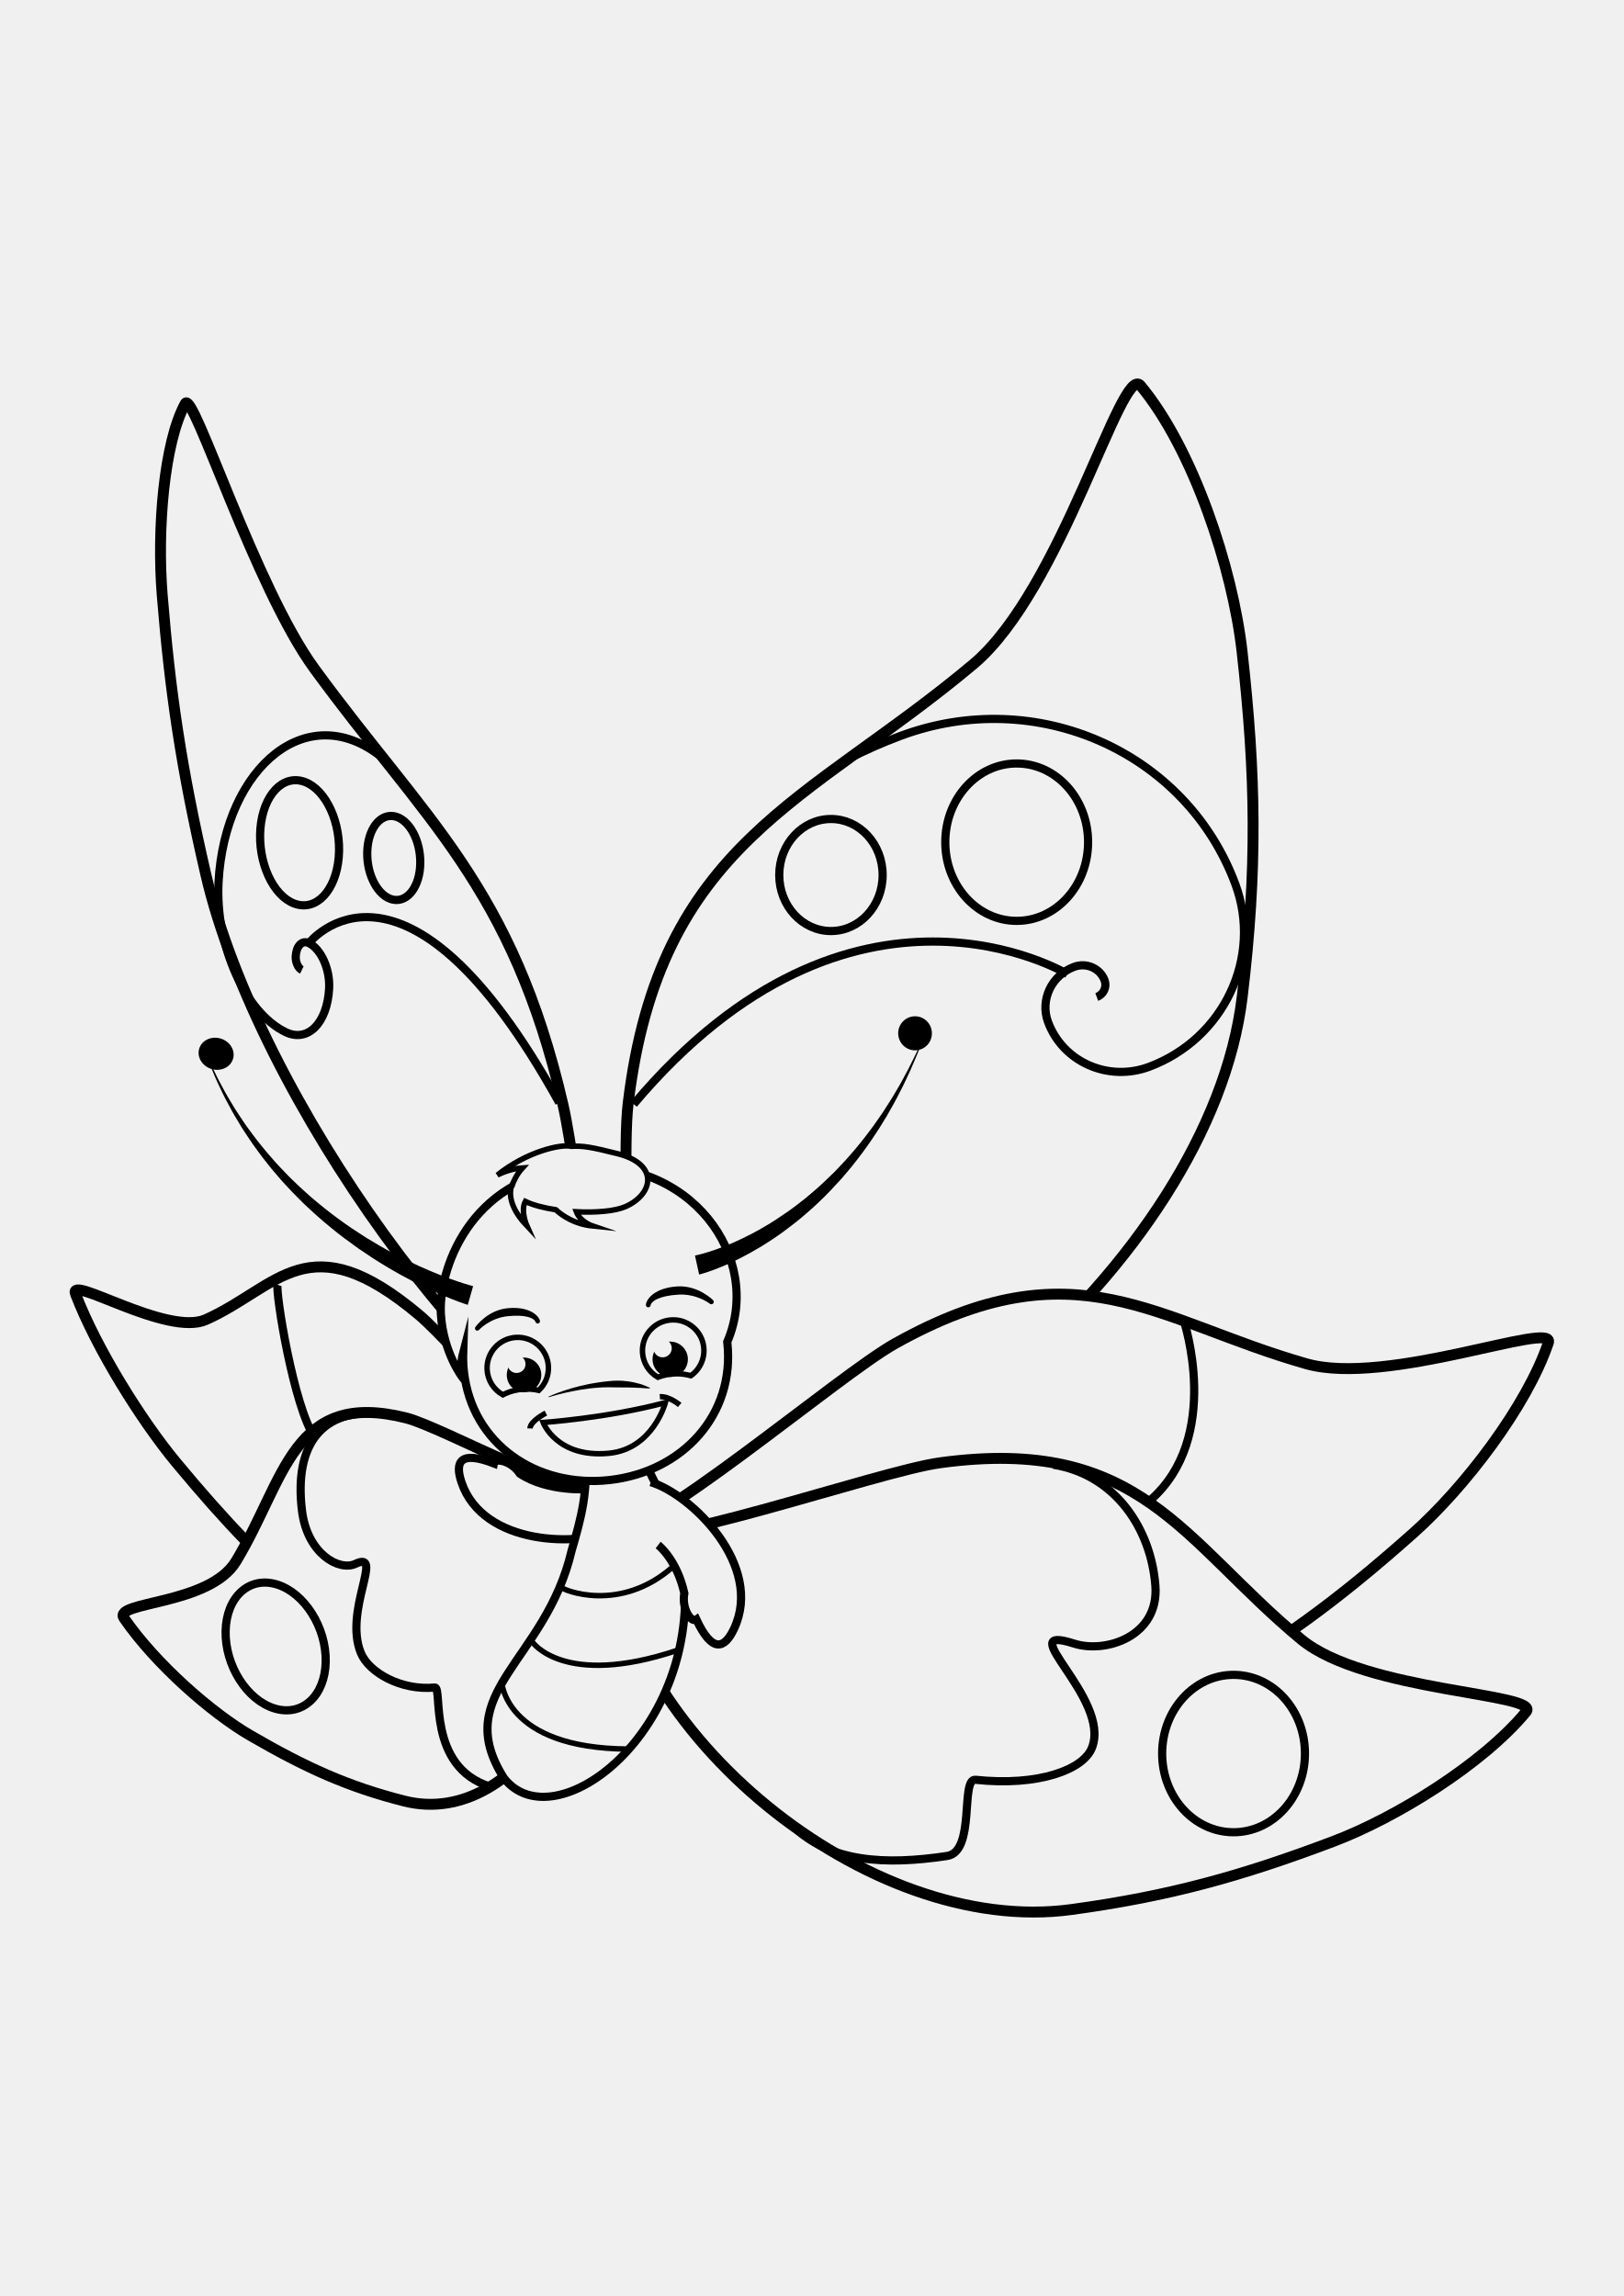
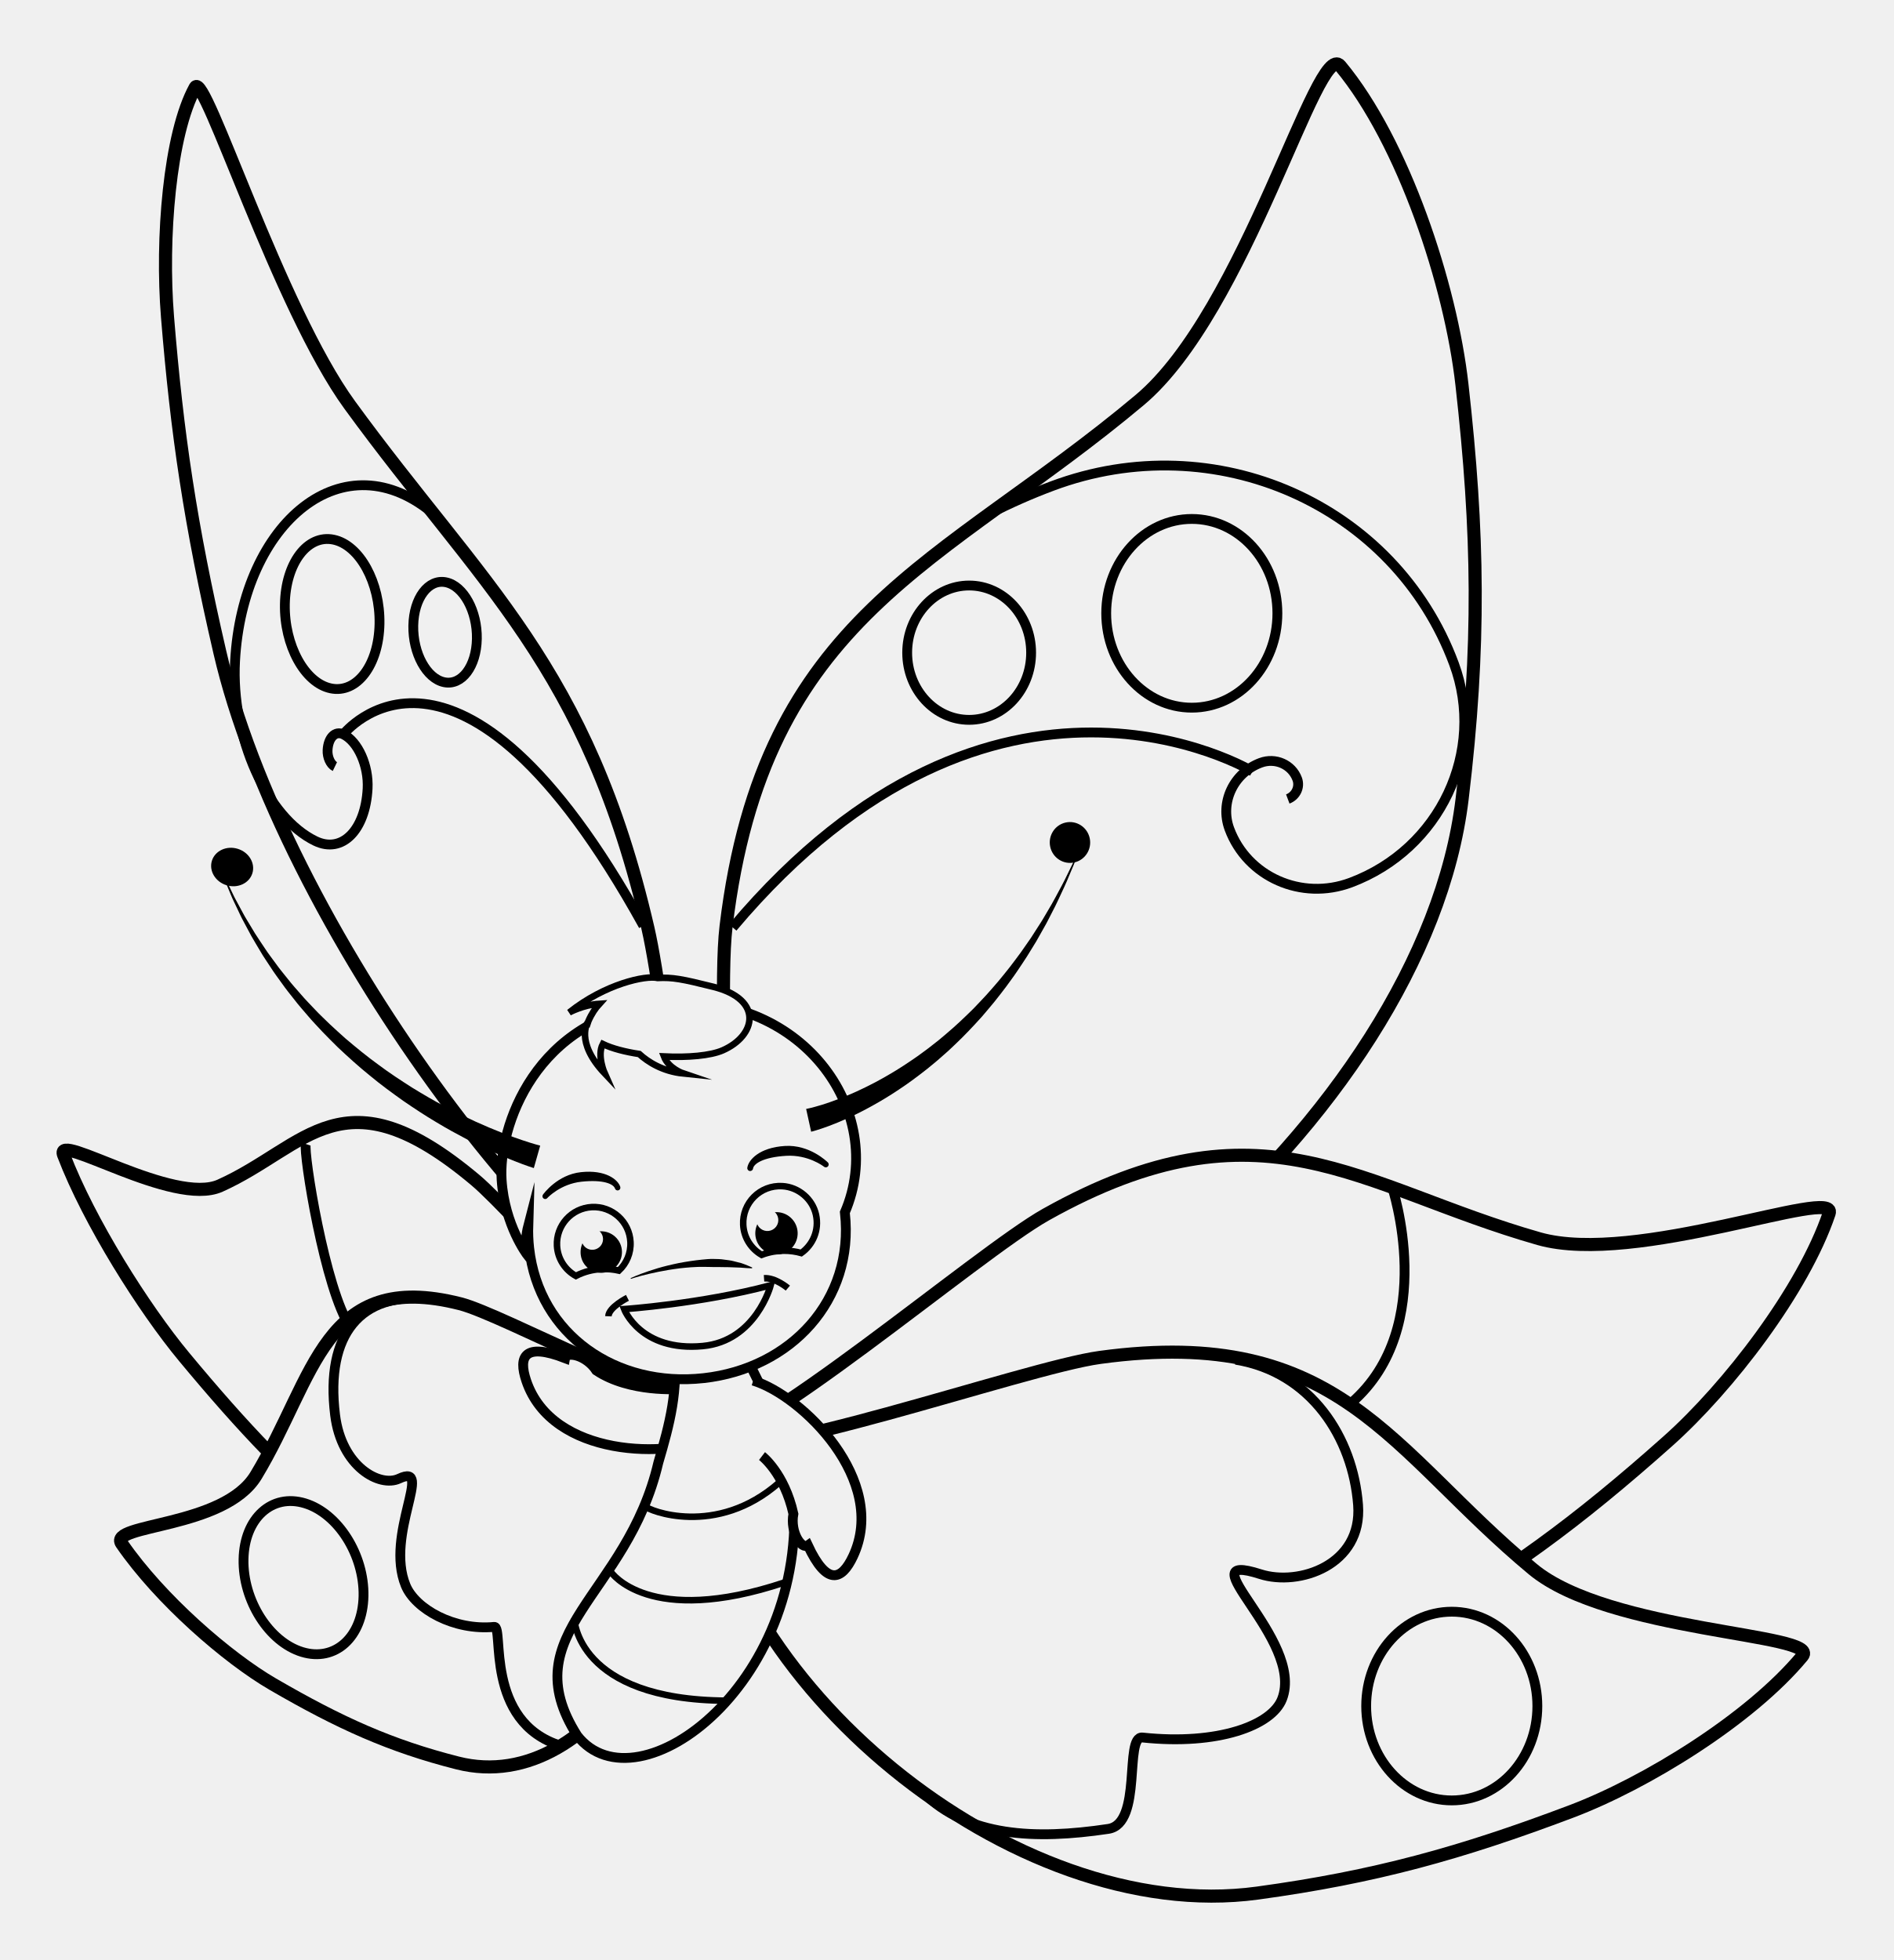
- <svg xmlns="http://www.w3.org/2000/svg" version="1.1" width="595.276" height="841.89" viewBox="0 0 595.276 841.89">
+ <svg xmlns="http://www.w3.org/2000/svg" version="1.1" width="1546" height="1600" viewBox="8.293 121.246 579.052 599.398">
  <defs>
    <clipPath id="clip_1">
      <path transform="matrix(1,0,0,-1,0,841.89)" d="M0 0H595.275V841.89H0Z" />
    </clipPath>
  </defs>
  <defs>
    <filter id="smalldraw-lineart" color-interpolation-filters="sRGB" x="0" y="0" width="100%" height="100%">
      <feColorMatrix type="matrix" values="0 0 0 0 0  0 0 0 0 0  0 0 0 0 0  -0.213 -0.715 -0.072 1 0" />
    </filter>
  </defs>
  <g filter="url(#smalldraw-lineart)">
    <path transform="matrix(1,0,0,-1,0,841.89)" d="M0 0H595.275V841.89H0Z" fill="#ffffff" />
    <g clip-path="url(#clip_1)">
      <path transform="matrix(1,0,0,-1,230.6777,536.6382)" d="M0 0C-51.983 18.461-136.284 134.242-155.18 215.829-164.273 255.093-168.319 282.966-171.208 318.425-173.159 342.372-170.592 374.416-162.729 388.685-159.898 393.826-137.097 321.225-115.48 291.546-75.101 236.108-42.862 211.769-24.275 131.524-18.388 106.104-9.865 15.465 0 0" fill="#ffffff" />
      <path transform="matrix(1,0,0,-1,230.6777,536.6382)" stroke-width="4" stroke-linecap="butt" stroke-miterlimit="10" stroke-linejoin="miter" fill="none" stroke="#000000" d="M0 0C-51.983 18.461-136.284 134.242-155.18 215.829-164.273 255.093-168.319 282.966-171.208 318.425-173.159 342.372-170.592 374.416-162.729 388.685-159.898 393.826-137.097 321.225-115.48 291.546-75.101 236.108-42.862 211.769-24.275 131.524-18.388 106.104-9.865 15.465 0 0Z" />
      <path transform="matrix(1,0,0,-1,141.3242,278.8077)" stroke-width="3" stroke-linecap="butt" stroke-miterlimit="10" stroke-linejoin="miter" fill="none" stroke="#000000" d="M0 0C-27.927 24.152-58.954-2.378-61.201-44.649-62.437-67.882-51.433-92.5-36.626-99.637-28.487-103.559-21.341-96.388-20.662-83.621-20.289-76.603-23.612-69.167-28.086-67.012-30.544-65.827-32.702-67.993-32.907-71.85-33.021-73.969-32.015-76.215-30.665-76.866" />
      <path transform="matrix(1,0,0,-1,220.5059,546.0446)" d="M0 0C-6.794-53.639-62.319-78.487-103.608-43.785-123.478-27.086-137.714-12.124-155.942 9.82-168.252 24.64-185.003 51.144-192.821 71.605-195.636 78.975-159.214 55.812-144.982 62.191-118.396 74.108-107.499 98.045-66.891 63.914-54.026 53.104-7.491-1.521 0 0" fill="#ffffff" />
      <path transform="matrix(1,0,0,-1,220.5059,546.0446)" stroke-width="4" stroke-linecap="butt" stroke-miterlimit="10" stroke-linejoin="miter" fill="none" stroke="#000000" d="M0 0C-6.794-53.639-62.319-78.487-103.608-43.785-123.478-27.086-137.714-12.124-155.942 9.82-168.252 24.64-185.003 51.144-192.821 71.605-195.636 78.975-159.214 55.812-144.982 62.191-118.396 74.108-107.499 98.045-66.891 63.914-54.026 53.104-7.491-1.521 0 0Z" />
      <path transform="matrix(1,0,0,-1,219.9727,545.7614)" d="M0 0C8.86-62.49-29.241-125.417-71.785-114.629-92.261-109.438-107.729-102.474-128.283-90.538-142.162-82.479-162.743-64.648-174.511-47.565-178.75-41.41-143.211-42.863-133.447-26.722-115.209 3.43-112.824 36.416-70.981 25.81-57.726 22.447-5.629-6.506 0 0" fill="#ffffff" />
      <path transform="matrix(1,0,0,-1,219.9727,545.7614)" stroke-width="4" stroke-linecap="butt" stroke-miterlimit="10" stroke-linejoin="miter" fill="none" stroke="#000000" d="M0 0C8.86-62.49-29.241-125.417-71.785-114.629-92.261-109.438-107.729-102.474-128.283-90.538-142.162-82.479-162.743-64.648-174.511-47.565-178.75-41.41-143.211-42.863-133.447-26.722-115.209 3.43-112.824 36.416-70.981 25.81-57.726 22.447-5.629-6.506 0 0Z" />
      <path transform="matrix(1,0,0,-1,139.3994,518.442)" stroke-width="3" stroke-linecap="butt" stroke-miterlimit="10" stroke-linejoin="miter" fill="none" stroke="#000000" d="M0 0C-20.775 2.058-31.751-10.649-28.681-35.531-26.727-51.368-15.012-57.773-9.092-54.987 1.631-49.942-13.493-72.079-7.1-87.67-4.162-94.83 7.679-101.536 19.996-100.331 23.047-100.032 16.803-129.399 40.368-136.693" />
      <path transform="matrix(1,0,0,-1,113.2393,345.819)" stroke-width="3" stroke-linecap="butt" stroke-miterlimit="10" stroke-linejoin="miter" fill="none" stroke="#000000" d="M0 0C0 0 34.872 44.42 91.777-58.512" />
      <path transform="matrix(1,0,0,-1,223.2383,564.8444)" d="M0 0C93.888-4.384 220.454 101.927 232.171 199.266 237.812 246.11 237.208 280.698 232.119 325.951 228.683 356.51 214.186 400.27 194.878 423.475 187.928 431.835 166.049 348.533 133.59 321.286 72.961 270.389 18.593 256.078 7.062 160.342 3.41 130.013 14.237 14.973 0 0" fill="#ffffff" />
      <path transform="matrix(1,0,0,-1,223.2383,564.8444)" stroke-width="4" stroke-linecap="butt" stroke-miterlimit="10" stroke-linejoin="miter" fill="none" stroke="#000000" d="M0 0C93.888-4.384 220.454 101.927 232.171 199.266 237.812 246.11 237.208 280.698 232.119 325.951 228.683 356.51 214.186 400.27 194.878 423.475 187.928 431.835 166.049 348.533 133.59 321.286 72.961 270.389 18.593 256.078 7.062 160.342 3.41 130.013 14.237 14.973 0 0Z" />
      <path transform="matrix(1,0,0,-1,221.749,562.8043)" d="M0 0C31.815-63.151 147.312-95.988 214.61-58.264 247.001-40.107 269.154-23.601 296.556 .797 315.058 17.273 338.016 47.098 345.907 70.473 348.745 78.893 286.778 54.32 257.168 62.747 201.865 78.499 172.536 107.214 106.342 70.11 85.374 58.357 14.938-2.289 0 0" fill="#ffffff" />
      <path transform="matrix(1,0,0,-1,221.749,562.8043)" stroke-width="4" stroke-linecap="butt" stroke-miterlimit="10" stroke-linejoin="miter" fill="none" stroke="#000000" d="M0 0C31.815-63.151 147.312-95.988 214.61-58.264 247.001-40.107 269.154-23.601 296.556 .797 315.058 17.273 338.016 47.098 345.907 70.473 348.745 78.893 286.778 54.32 257.168 62.747 201.865 78.499 172.536 107.214 106.342 70.11 85.374 58.357 14.938-2.289 0 0Z" />
      <path transform="matrix(1,0,0,-1,222.6348,562.5075)" d="M0 0C4.493-72.371 95.52-147.875 170.196-137.67 206.134-132.757 232.269-125.498 266.107-112.728 288.96-104.101 320.888-84.459 336.849-65.193 342.601-58.255 277.71-57.966 254.376-38.6 210.793-2.424 195.436 36.176 121.989 26.14 98.722 22.959 12.521-7.899 0 0" fill="#ffffff" />
      <path transform="matrix(1,0,0,-1,222.6348,562.5075)" stroke-width="4" stroke-linecap="butt" stroke-miterlimit="10" stroke-linejoin="miter" fill="none" stroke="#000000" d="M0 0C4.493-72.371 95.52-147.875 170.196-137.67 206.134-132.757 232.269-125.498 266.107-112.728 288.96-104.101 320.888-84.459 336.849-65.193 342.601-58.255 277.71-57.966 254.376-38.6 210.793-2.424 195.436 36.176 121.989 26.14 98.722 22.959 12.521-7.899 0 0Z" />
      <path transform="matrix(1,0,0,-1,386.2061,537.0757)" stroke-width="3" stroke-linecap="butt" stroke-miterlimit="10" stroke-linejoin="miter" fill="none" stroke="#000000" d="M0 0C22.947-3.756 35.82-23.775 37.381-44.414 38.771-62.82 19.273-69.342 7.525-65.578-16.13-58 21.155-85.543 14.146-103.729 11.006-111.875-5.558-117.977-28.557-115.528-34.255-114.922-28.417-141.882-39.012-143.473-61.601-146.861-81.951-145.854-95.623-132.402" />
      <path transform="matrix(1,0,0,-1,310.9346,278.3102)" stroke-width="3" stroke-linecap="butt" stroke-miterlimit="10" stroke-linejoin="miter" fill="none" stroke="#000000" d="M0 0C6.135 3.141 12.517 5.964 19.132 8.439 68.92 27.062 123.916 2.728 141.973-45.912 151.895-72.645 137.759-102.612 110.396-112.848 95.357-118.473 78.746-111.123 73.293-96.431 70.295-88.356 74.566-79.305 82.829-76.213 87.373-74.514 92.391-76.734 94.037-81.172 94.941-83.611 93.652-86.345 91.156-87.278" />
      <path transform="matrix(1,0,0,-1,391.3154,357.1691)" stroke-width="3" stroke-linecap="butt" stroke-miterlimit="10" stroke-linejoin="miter" fill="none" stroke="#000000" d="M0 0C0 0-78.664 47.701-159.002-47.7" />
      <path transform="matrix(1,0,0,-1,215.8994,546.0269)" d="M0 0C0 0-15.01-1.196-25.291 5.652-28.378 10.381-34.412 11.588-34.822 9.422-47.285 14.243-49.202 9.945-46.716 2.535-38.819-21.001-2.846-21.381 10.564-14.562" fill="#ffffff" />
      <path transform="matrix(1,0,0,-1,215.8994,546.0269)" stroke-width="3" stroke-linecap="butt" stroke-miterlimit="10" stroke-linejoin="miter" fill="none" stroke="#000000" d="M0 0C0 0-15.01-1.196-25.291 5.652-28.378 10.381-34.412 11.588-34.822 9.422-47.285 14.243-49.202 9.945-46.716 2.535-38.819-21.001-2.846-21.381 10.564-14.562" />
      <path transform="matrix(1,0,0,-1,232.8584,529.3024)" d="M0 0C6.062-12.006 16.308-30.297 17.737-45.473 24.623-105.966-29.699-146.318-48.082-122.725-68.132-91.151-32.829-80.131-23.287-39.252-19.784-27.355-17.004-16.793-18.644-4.535" fill="#ffffff" />
      <path transform="matrix(1,0,0,-1,232.8584,529.3024)" stroke-width="3" stroke-linecap="butt" stroke-miterlimit="10" stroke-linejoin="miter" fill="none" stroke="#000000" d="M0 0C6.062-12.006 16.308-30.297 17.737-45.473 24.623-105.966-29.699-146.318-48.082-122.725-68.132-91.151-32.829-80.131-23.287-39.252-19.784-27.355-17.004-16.793-18.644-4.535" />
      <path transform="matrix(1,0,0,-1,210.1543,428.1344)" d="M0 0C-38.491-4.169-49.534-38.083-48.503-53.936-47.597-67.886-40.6-76.951-40.6-76.951-41.333-73.846-41.087-70.753-40.346-67.895-40.413-70.154-40.334-72.443-40.079-74.755-37.117-101.421-13.374-117.522 13.289-114.563 39.954-111.604 59.444-90.703 56.483-64.039 56.478-63.992 56.468-63.947 56.464-63.899 69.785-33.027 43.031 4.665 0 0" fill="#ffffff" />
      <path transform="matrix(1,0,0,-1,210.1543,428.1344)" stroke-width="3" stroke-linecap="butt" stroke-miterlimit="10" stroke-linejoin="miter" fill="none" stroke="#000000" d="M0 0C-38.491-4.169-49.534-38.083-48.503-53.936-47.597-67.886-40.6-76.951-40.6-76.951-41.333-73.846-41.087-70.753-40.346-67.895-40.413-70.154-40.334-72.443-40.079-74.755-37.117-101.421-13.374-117.522 13.289-114.563 39.954-111.604 59.444-90.703 56.483-64.039 56.478-63.992 56.468-63.947 56.464-63.899 69.785-33.027 43.031 4.665 0 0Z" />
      <path transform="matrix(1,0,0,-1,197.5186,509.8132)" d="M0 0C2.322 2.184 3.71 5.33 3.535 8.76 3.219 14.971-2.07 19.737-8.271 19.424-14.47 19.105-19.246 13.821-18.936 7.614-18.73 3.603-16.439 .196-13.172-1.628-7.864 1.074-2.89 .653 0 0" fill="#ffffff" />
      <path transform="matrix(1,0,0,-1,197.5186,509.8132)" stroke-width="2" stroke-linecap="butt" stroke-miterlimit="10" stroke-linejoin="miter" fill="none" stroke="#000000" d="M0 0C2.322 2.184 3.71 5.33 3.535 8.76 3.219 14.971-2.07 19.737-8.271 19.424-14.47 19.105-19.246 13.821-18.936 7.614-18.73 3.603-16.439 .196-13.172-1.628-7.864 1.074-2.89 .653 0 0Z" />
      <path transform="matrix(1,0,0,-1,253.2861,504.44)" d="M0 0C3.536 2.503 5.557 6.97 4.504 11.729 3.438 16.539-.839 20.156-5.757 20.452-12.596 20.864-18.078 15.273-17.743 8.624-17.545 4.665-15.314 1.293-12.119-.556-7.339 1.222-3.122 .87 0 0" fill="#ffffff" />
      <path transform="matrix(1,0,0,-1,253.2861,504.44)" stroke-width="2" stroke-linecap="butt" stroke-miterlimit="10" stroke-linejoin="miter" fill="none" stroke="#000000" d="M0 0C3.536 2.503 5.557 6.97 4.504 11.729 3.438 16.539-.839 20.156-5.757 20.452-12.596 20.864-18.078 15.273-17.743 8.624-17.545 4.665-15.314 1.293-12.119-.556-7.339 1.222-3.122 .87 0 0Z" />
      <path transform="matrix(1,0,0,-1,261.4209,476.7341)" d="M0 0C.349-.347 .34-.904 0-1.254-.352-1.597-.908-1.594-1.258-1.25-1.305-1.203-6.055 2.436-12.768 2.023-19.733 1.599-22.666-.382-22.88-1.875-22.949-2.361-23.404-2.695-23.881-2.626-24.364-2.555-24.697-2.109-24.629-1.621-24.28 .791-20.926 4.559-13.111 5.035-5.581 5.506-.225 .225 0 0" />
      <path transform="matrix(1,0,0,-1,174.2939,486.5806)" d="M0 0C-.271-.386-.182-.915 .201-1.194 .586-1.467 1.118-1.371 1.388-.99 1.433-.937 5.359 3.276 11.801 3.955 18.479 4.663 21.578 3.251 22.026 1.868 22.168 1.419 22.643 1.181 23.093 1.317 23.539 1.461 23.785 1.937 23.641 2.388 22.925 4.62 19.133 7.668 11.644 6.873 4.418 6.114 .18 .25 0 0" />
      <path transform="matrix(1,0,0,-1,199.1182,521.5923)" d="M0 0C0 0 23.367 1.581 44.823 7.288 44.823 7.288 40.301-9.78 24.051-11.297 4.972-13.081 0 0 0 0" fill="#ffffff" />
      <path transform="matrix(1,0,0,-1,199.1182,521.5923)" stroke-width="2" stroke-linecap="butt" stroke-miterlimit="10" stroke-linejoin="miter" fill="none" stroke="#000000" d="M0 0C0 0 23.367 1.581 44.823 7.288 44.823 7.288 40.301-9.78 24.051-11.297 4.972-13.081 0 0 0 0Z" />
      <path transform="matrix(1,0,0,-1,196.3271,508.8853)" d="M0 0C-2.614-2.311-6.575-2.099-8.913 .462-11.238 3.006-11.027 7.158-8.466 9.467-5.853 11.823-1.818 11.585 .522 8.956 2.857 6.339 2.614 2.323 0 0" />
      <path transform="matrix(1,0,0,-1,191.9766,502.1822)" d="M0 0C-1.449-1.821-4.206-1.655-5.415 .329-6.091 1.438-6.014 2.91-5.235 3.95-3.802 5.864-.937 5.683 .262 3.611 .912 2.487 .81 1.016 0 0" fill="#ffffff" />
      <path transform="matrix(1,0,0,-1,250.0195,503.2515)" d="M0 0C-2.688-2.377-6.774-2.138-9.151 .534-11.532 3.214-11.285 7.307-8.606 9.687-5.938 12.062-1.845 11.81 .534 9.137 2.916 6.467 2.669 2.369 0 0" />
      <path transform="matrix(1,0,0,-1,245.1553,496.8629)" d="M0 0C-1.387-1.227-3.494-1.104-4.723 .275-5.95 1.658-5.822 3.77-4.44 4.998-3.064 6.225-.952 6.093 .275 4.715 1.506 3.337 1.377 1.224 0 0" fill="#ffffff" />
      <path transform="matrix(1,0,0,-1,201.1455,512.2291)" d="M0 0C0 0 19.701 8.032 37.119 3.234" fill="#ffffff" />
      <path transform="matrix(1,0,0,-1,201.1025,512.1187)" d="M0 0C0 0 2.148 1.028 5.535 2.154 7.225 2.731 9.222 3.338 11.396 3.864 12.481 4.141 13.615 4.363 14.767 4.617 15.927 4.811 17.1 5.061 18.29 5.214 19.479 5.371 20.666 5.566 21.849 5.66 23.029 5.782 24.195 5.895 25.331 5.866 26.463 5.857 27.56 5.831 28.591 5.662 29.624 5.522 30.6 5.433 31.484 5.19 32.371 4.987 33.175 4.771 33.883 4.579 34.584 4.344 35.184 4.102 35.674 3.904 36.655 3.506 37.193 3.239 37.193 3.239L37.131 3.01C37.131 3.01 36.518 3.008 35.481 3.072 34.97 3.111 34.347 3.158 33.634 3.212 32.916 3.23 32.111 3.249 31.244 3.303 30.38 3.379 29.43 3.33 28.439 3.367 27.447 3.402 26.4 3.386 25.316 3.391 24.233 3.438 23.112 3.424 21.968 3.436 20.822 3.479 19.66 3.367 18.494 3.322 17.329 3.261 16.171 3.105 15.023 3.002 13.885 2.839 12.757 2.704 11.674 2.516 9.508 2.143 7.487 1.746 5.769 1.341 2.327 .536 .088-.221 .088-.221Z" />
      <path transform="matrix(1,0,0,-1,241.291,566.529)" d="M0 0C0 0 6.821-5.21 9.597-17.682 8.521-23.42 12.162-28.64 14.019-27.314 19.874-39.834 24.382-37.996 27.828-30.684 38.772-7.459 12.183 18.566-2.711 23.068" fill="#ffffff" />
      <path transform="matrix(1,0,0,-1,241.291,566.529)" stroke-width="3" stroke-linecap="butt" stroke-miterlimit="10" stroke-linejoin="miter" fill="none" stroke="#000000" d="M0 0C0 0 6.821-5.21 9.597-17.682 8.521-23.42 12.162-28.64 14.019-27.314 19.874-39.834 24.382-37.996 27.828-30.684 38.772-7.459 12.183 18.566-2.711 23.068" />
      <path transform="matrix(1,0,0,-1,226.4102,423.0318)" d="M0 0C-9.683 2.42-12.504 2.936-17.04 2.705-20.654 3.567-33.118 .931-44.087-7.844-44.087-7.844-39.827-5.504-34.847-5.196-36.062-6.517-37.228-8.21-38.204-10.444-38.261-10.576-38.285-10.699-38.329-10.827L-38.377-10.788C-38.377-10.788-42.434-16.739-33.237-26.477-33.237-26.477-35.664-21.036-33.815-17.499-30.92-18.881-26.963-19.898-22.663-20.549-20.041-22.939-15.561-25.853-9.195-26.507-9.195-26.507-13.716-24.985-15.109-21.3-7.892-21.667-.87-21.058 2.854-19.427 13.12-14.937 15.397-3.849 0 0" fill="#ffffff" />
      <path transform="matrix(1,0,0,-1,226.4102,423.0318)" stroke-width="2" stroke-linecap="butt" stroke-miterlimit="10" stroke-linejoin="miter" fill="none" stroke="#000000" d="M0 0C-9.683 2.42-12.504 2.936-17.04 2.705-20.654 3.567-33.118 .931-44.087-7.844-44.087-7.844-39.827-5.504-34.847-5.196-36.062-6.517-37.228-8.21-38.204-10.444-38.261-10.576-38.285-10.699-38.329-10.827L-38.377-10.788C-38.377-10.788-42.434-16.739-33.237-26.477-33.237-26.477-35.664-21.036-33.815-17.499-30.92-18.881-26.963-19.898-22.663-20.549-20.041-22.939-15.561-25.853-9.195-26.507-9.195-26.507-13.716-24.985-15.109-21.3-7.892-21.667-.87-21.058 2.854-19.427 13.12-14.937 15.397-3.849 0 0Z" />
      <path transform="matrix(1,0,0,-1,183.8564,616.19)" stroke-width="2" stroke-linecap="butt" stroke-miterlimit="10" stroke-linejoin="miter" fill="none" stroke="#000000" d="M0 0C0 0 .578-24.927 46.622-25.151" />
      <path transform="matrix(1,0,0,-1,195.1016,602.0036)" stroke-width="2" stroke-linecap="butt" stroke-miterlimit="10" stroke-linejoin="miter" fill="none" stroke="#000000" d="M0 0C0 0 11.449-17.082 53.167-3.145" />
      <path transform="matrix(1,0,0,-1,205.7686,582.0025)" stroke-width="2" stroke-linecap="butt" stroke-miterlimit="10" stroke-linejoin="miter" fill="none" stroke="#000000" d="M0 0C.49-1.019 21.455-9.699 40.861 7.447" />
      <path transform="matrix(1,0,0,-1,200.1338,518.147)" d="M0 0C0 0-5.715-2.856-5.829-5.63" fill="#ffffff" />
      <path transform="matrix(1,0,0,-1,200.1338,518.147)" stroke-width="2" stroke-linecap="butt" stroke-miterlimit="10" stroke-linejoin="miter" fill="none" stroke="#000000" d="M0 0C0 0-5.715-2.856-5.829-5.63" />
      <path transform="matrix(1,0,0,-1,249.1924,515.1676)" d="M0 0C0 0-3.814 3.254-7.286 3.008" fill="#ffffff" />
      <path transform="matrix(1,0,0,-1,249.1924,515.1676)" stroke-width="2" stroke-linecap="butt" stroke-miterlimit="10" stroke-linejoin="miter" fill="none" stroke="#000000" d="M0 0C0 0-3.814 3.254-7.286 3.008" />
      <path transform="matrix(1,0,0,-1,171.501,478.4586)" d="M0 0C.037-.009-.593 .179-1.592 .525-2.603 .877-4.061 1.399-5.882 2.122-9.53 3.551-14.636 5.775-20.547 8.836-23.494 10.38-26.658 12.104-29.914 14.078-33.19 16.015-36.541 18.225-39.959 20.569-43.338 22.975-46.8 25.494-50.144 28.276-53.53 31.001-56.8 33.973-60.01 36.994-61.563 38.56-63.151 40.088-64.66 41.683-66.135 43.309-67.684 44.851-69.07 46.52-70.471 48.173-71.912 49.766-73.197 51.456-74.511 53.123-75.837 54.745-77.016 56.438-78.218 58.11-79.438 59.725-80.496 61.4-81.566 63.069-82.701 64.638-83.633 66.281-84.589 67.905-85.556 69.461-86.422 71.005-87.258 72.565-88.064 74.074-88.84 75.523-89.629 76.961-90.244 78.414-90.904 79.754-91.532 81.11-92.19 82.366-92.675 83.608-93.678 86.076-94.644 88.186-95.277 89.989-96.572 93.579-97.313 95.631-97.313 95.631-97.313 95.631-96.469 93.622-94.994 90.106-94.271 88.343-93.199 86.287-92.078 83.888-91.535 82.679-90.815 81.462-90.123 80.147-89.398 78.85-88.719 77.444-87.861 76.057-87.021 74.664-86.146 73.211-85.24 71.709-84.305 70.225-83.27 68.734-82.245 67.181-81.245 65.61-80.043 64.114-78.906 62.527-77.78 60.931-76.496 59.401-75.229 57.818-73.988 56.214-72.602 54.687-71.23 53.116-69.887 51.523-68.39 50.032-66.936 48.484-65.498 46.92-63.898 45.487-62.379 43.973-60.825 42.488-59.194 41.075-57.603 39.625-54.316 36.836-50.985 34.104-47.551 31.62-44.161 29.08-40.666 26.803-37.272 24.637-33.837 22.531-30.482 20.557-27.215 18.846-23.969 17.098-20.827 15.589-17.91 14.245-12.063 11.588-7.059 9.707-3.539 8.533-1.781 7.937-.395 7.52 .541 7.248 1.457 6.996 1.947 6.861 1.947 6.861Z" />
      <path transform="matrix(1,0,0,-1,85.4268,388.2814)" d="M0 0C-.938-3.079-4.473-4.729-7.894-3.686-11.314-2.645-13.328 .697-12.391 3.774-11.453 6.853-7.92 8.502-4.498 7.46-1.076 6.419 .937 3.079 0 0" />
      <path transform="matrix(1,0,0,-1,254.7842,460.3746)" d="M0 0C.05 .012 .364 .064 1.194 .258 2.011 .457 3.227 .771 4.776 1.248 7.869 2.207 12.288 3.804 17.386 6.263 19.937 7.485 22.661 8.911 25.461 10.57 28.285 12.194 31.155 14.096 34.08 16.134 35.512 17.195 37.007 18.227 38.436 19.384 39.158 19.951 39.886 20.522 40.618 21.096 41.329 21.695 42.045 22.297 42.762 22.902 45.643 25.316 48.412 27.954 51.139 30.645 52.45 32.035 53.796 33.4 55.082 34.813 56.334 36.253 57.635 37.646 58.834 39.108 60.018 40.58 61.25 42 62.366 43.481 63.475 44.967 64.613 46.408 65.66 47.877 66.694 49.358 67.711 50.815 68.705 52.241 69.646 53.706 70.565 55.138 71.461 56.532 72.379 57.915 73.143 59.337 73.953 60.673 74.747 62.018 75.525 63.313 76.191 64.601 77.57 67.151 78.848 69.487 79.851 71.623 80.887 73.742 81.815 75.582 82.475 77.144 83.854 80.244 84.641 82.016 84.641 82.016 84.641 82.016 83.956 80.201 82.758 77.025 82.188 75.423 81.365 73.532 80.448 71.349 79.565 69.148 78.42 66.734 77.182 64.092 76.586 62.758 75.881 61.412 75.159 60.013 74.422 58.622 73.733 57.142 72.889 55.695 72.064 54.235 71.22 52.737 70.355 51.203 69.432 49.703 68.488 48.171 67.529 46.612 66.553 45.062 65.485 43.535 64.443 41.961 63.396 40.391 62.229 38.876 61.107 37.307 59.972 35.748 58.729 34.251 57.534 32.706 56.304 31.188 55.008 29.713 53.744 28.209 51.111 25.294 48.421 22.418 45.596 19.759 44.89 19.092 44.188 18.429 43.488 17.769 42.768 17.131 42.049 16.497 41.335 15.867 39.925 14.586 38.44 13.427 37.015 12.24 34.102 9.95 31.224 7.797 28.369 5.929 25.539 4.024 22.766 2.363 20.148 .917 14.92-1.986 10.301-3.969 6.98-5.211 5.318-5.83 3.975-6.264 3.039-6.549 2.114-6.824 1.48-6.979 1.531-6.966Z" />
      <path transform="matrix(1,0,0,-1,341.5039,377.546)" d="M0 0C.739-3.368-1.362-6.7-4.692-7.443-8.024-8.186-11.325-6.058-12.064-2.689-12.804 .678-10.704 4.011-7.372 4.752-4.04 5.496-.739 3.368 0 0" />
      <path transform="matrix(1,0,0,-1,433.9326,484.0132)" d="M0 0C0 0 14.42-42.895-12.336-66.199" fill="#ffffff" />
      <path transform="matrix(1,0,0,-1,433.9326,484.0132)" stroke-width="3" stroke-linecap="butt" stroke-miterlimit="10" stroke-linejoin="miter" fill="none" stroke="#000000" d="M0 0C0 0 14.42-42.895-12.336-66.199" />
      <path transform="matrix(1,0,0,-1,101.7773,471.1002)" d="M0 0C-.863-2.589 5.884-44.849 13.652-56.069" fill="#ffffff" />
      <path transform="matrix(1,0,0,-1,101.7773,471.1002)" stroke-width="3" stroke-linecap="butt" stroke-miterlimit="10" stroke-linejoin="miter" fill="none" stroke="#000000" d="M0 0C-.863-2.589 5.884-44.849 13.652-56.069" />
      <path transform="matrix(1,0,0,-1,398.9111,308.8067)" d="M0 0C0-15.937-11.719-28.856-26.176-28.856-40.633-28.856-52.354-15.937-52.354 0-52.354 15.937-40.633 28.857-26.176 28.857-11.719 28.857 0 15.937 0 0" fill="#ffffff" />
      <path transform="matrix(1,0,0,-1,398.9111,308.8067)" stroke-width="3" stroke-linecap="butt" stroke-miterlimit="10" stroke-linejoin="miter" fill="none" stroke="#000000" d="M0 0C0-15.937-11.719-28.856-26.176-28.856-40.633-28.856-52.354-15.937-52.354 0-52.354 15.937-40.633 28.857-26.176 28.857-11.719 28.857 0 15.937 0 0Z" />
      <path transform="matrix(1,0,0,-1,478.418,642.9849)" d="M0 0C0-15.937-11.719-28.856-26.176-28.856-40.632-28.856-52.353-15.937-52.353 0-52.353 15.937-40.632 28.856-26.176 28.856-11.719 28.856 0 15.937 0 0" fill="#ffffff" />
      <path transform="matrix(1,0,0,-1,478.418,642.9849)" stroke-width="3" stroke-linecap="butt" stroke-miterlimit="10" stroke-linejoin="miter" fill="none" stroke="#000000" d="M0 0C0-15.937-11.719-28.856-26.176-28.856-40.632-28.856-52.353-15.937-52.353 0-52.353 15.937-40.632 28.856-26.176 28.856-11.719 28.856 0 15.937 0 0Z" />
      <path transform="matrix(1,0,0,-1,124.3037,312.0137)" d="M0 0C-.229-12.561-6.894-21.403-14.886-19.75-22.88-18.098-29.174-6.574-28.945 5.987-28.717 18.546-22.053 27.388-14.06 25.736-6.065 24.083 .229 12.561 0 0" fill="#ffffff" />
      <path transform="matrix(1,0,0,-1,124.3037,312.0137)" stroke-width="3" stroke-linecap="butt" stroke-miterlimit="10" stroke-linejoin="miter" fill="none" stroke="#000000" d="M0 0C-.229-12.561-6.894-21.403-14.886-19.75-22.88-18.098-29.174-6.574-28.945 5.987-28.717 18.546-22.053 27.388-14.06 25.736-6.065 24.083 .229 12.561 0 0Z" />
      <path transform="matrix(1,0,0,-1,154.0791,316.607)" d="M0 0C-.153-8.438-4.631-14.378-10-13.268-15.371-12.158-19.599-4.417-19.445 4.021-19.293 12.46-14.814 18.399-9.445 17.289-4.074 16.179 .153 8.438 0 0" fill="#ffffff" />
      <path transform="matrix(1,0,0,-1,154.0791,316.607)" stroke-width="3" stroke-linecap="butt" stroke-miterlimit="10" stroke-linejoin="miter" fill="none" stroke="#000000" d="M0 0C-.153-8.438-4.631-14.378-10-13.268-15.371-12.158-19.599-4.417-19.445 4.021-19.293 12.46-14.814 18.399-9.445 17.289-4.074 16.179 .153 8.438 0 0Z" />
      <path transform="matrix(1,0,0,-1,323.5908,320.8483)" d="M0 0C0-11.345-8.484-20.541-18.952-20.541-29.42-20.541-37.904-11.345-37.904 0-37.904 11.345-29.42 20.542-18.952 20.542-8.484 20.542 0 11.345 0 0" fill="#ffffff" />
      <path transform="matrix(1,0,0,-1,323.5908,320.8483)" stroke-width="3" stroke-linecap="butt" stroke-miterlimit="10" stroke-linejoin="miter" fill="none" stroke="#000000" d="M0 0C0-11.345-8.484-20.541-18.952-20.541-29.42-20.541-37.904-11.345-37.904 0-37.904 11.345-29.42 20.542-18.952 20.542-8.484 20.542 0 11.345 0 0Z" />
      <path transform="matrix(1,0,0,-1,119.4111,609.3415)" d="M0 0C-.249-12.555-8.666-20.211-18.8-17.104-28.933-13.994-36.946-1.299-36.697 11.254-36.448 23.808-28.031 31.465-17.897 28.356-7.764 25.248 .25 12.553 0 0" fill="#ffffff" />
      <path transform="matrix(1,0,0,-1,119.4111,609.3415)" stroke-width="3" stroke-linecap="butt" stroke-miterlimit="10" stroke-linejoin="miter" fill="none" stroke="#000000" d="M0 0C-.249-12.555-8.666-20.211-18.8-17.104-28.933-13.994-36.946-1.299-36.697 11.254-36.448 23.808-28.031 31.465-17.897 28.356-7.764 25.248 .25 12.553 0 0Z" />
    </g>
  </g>
</svg>
